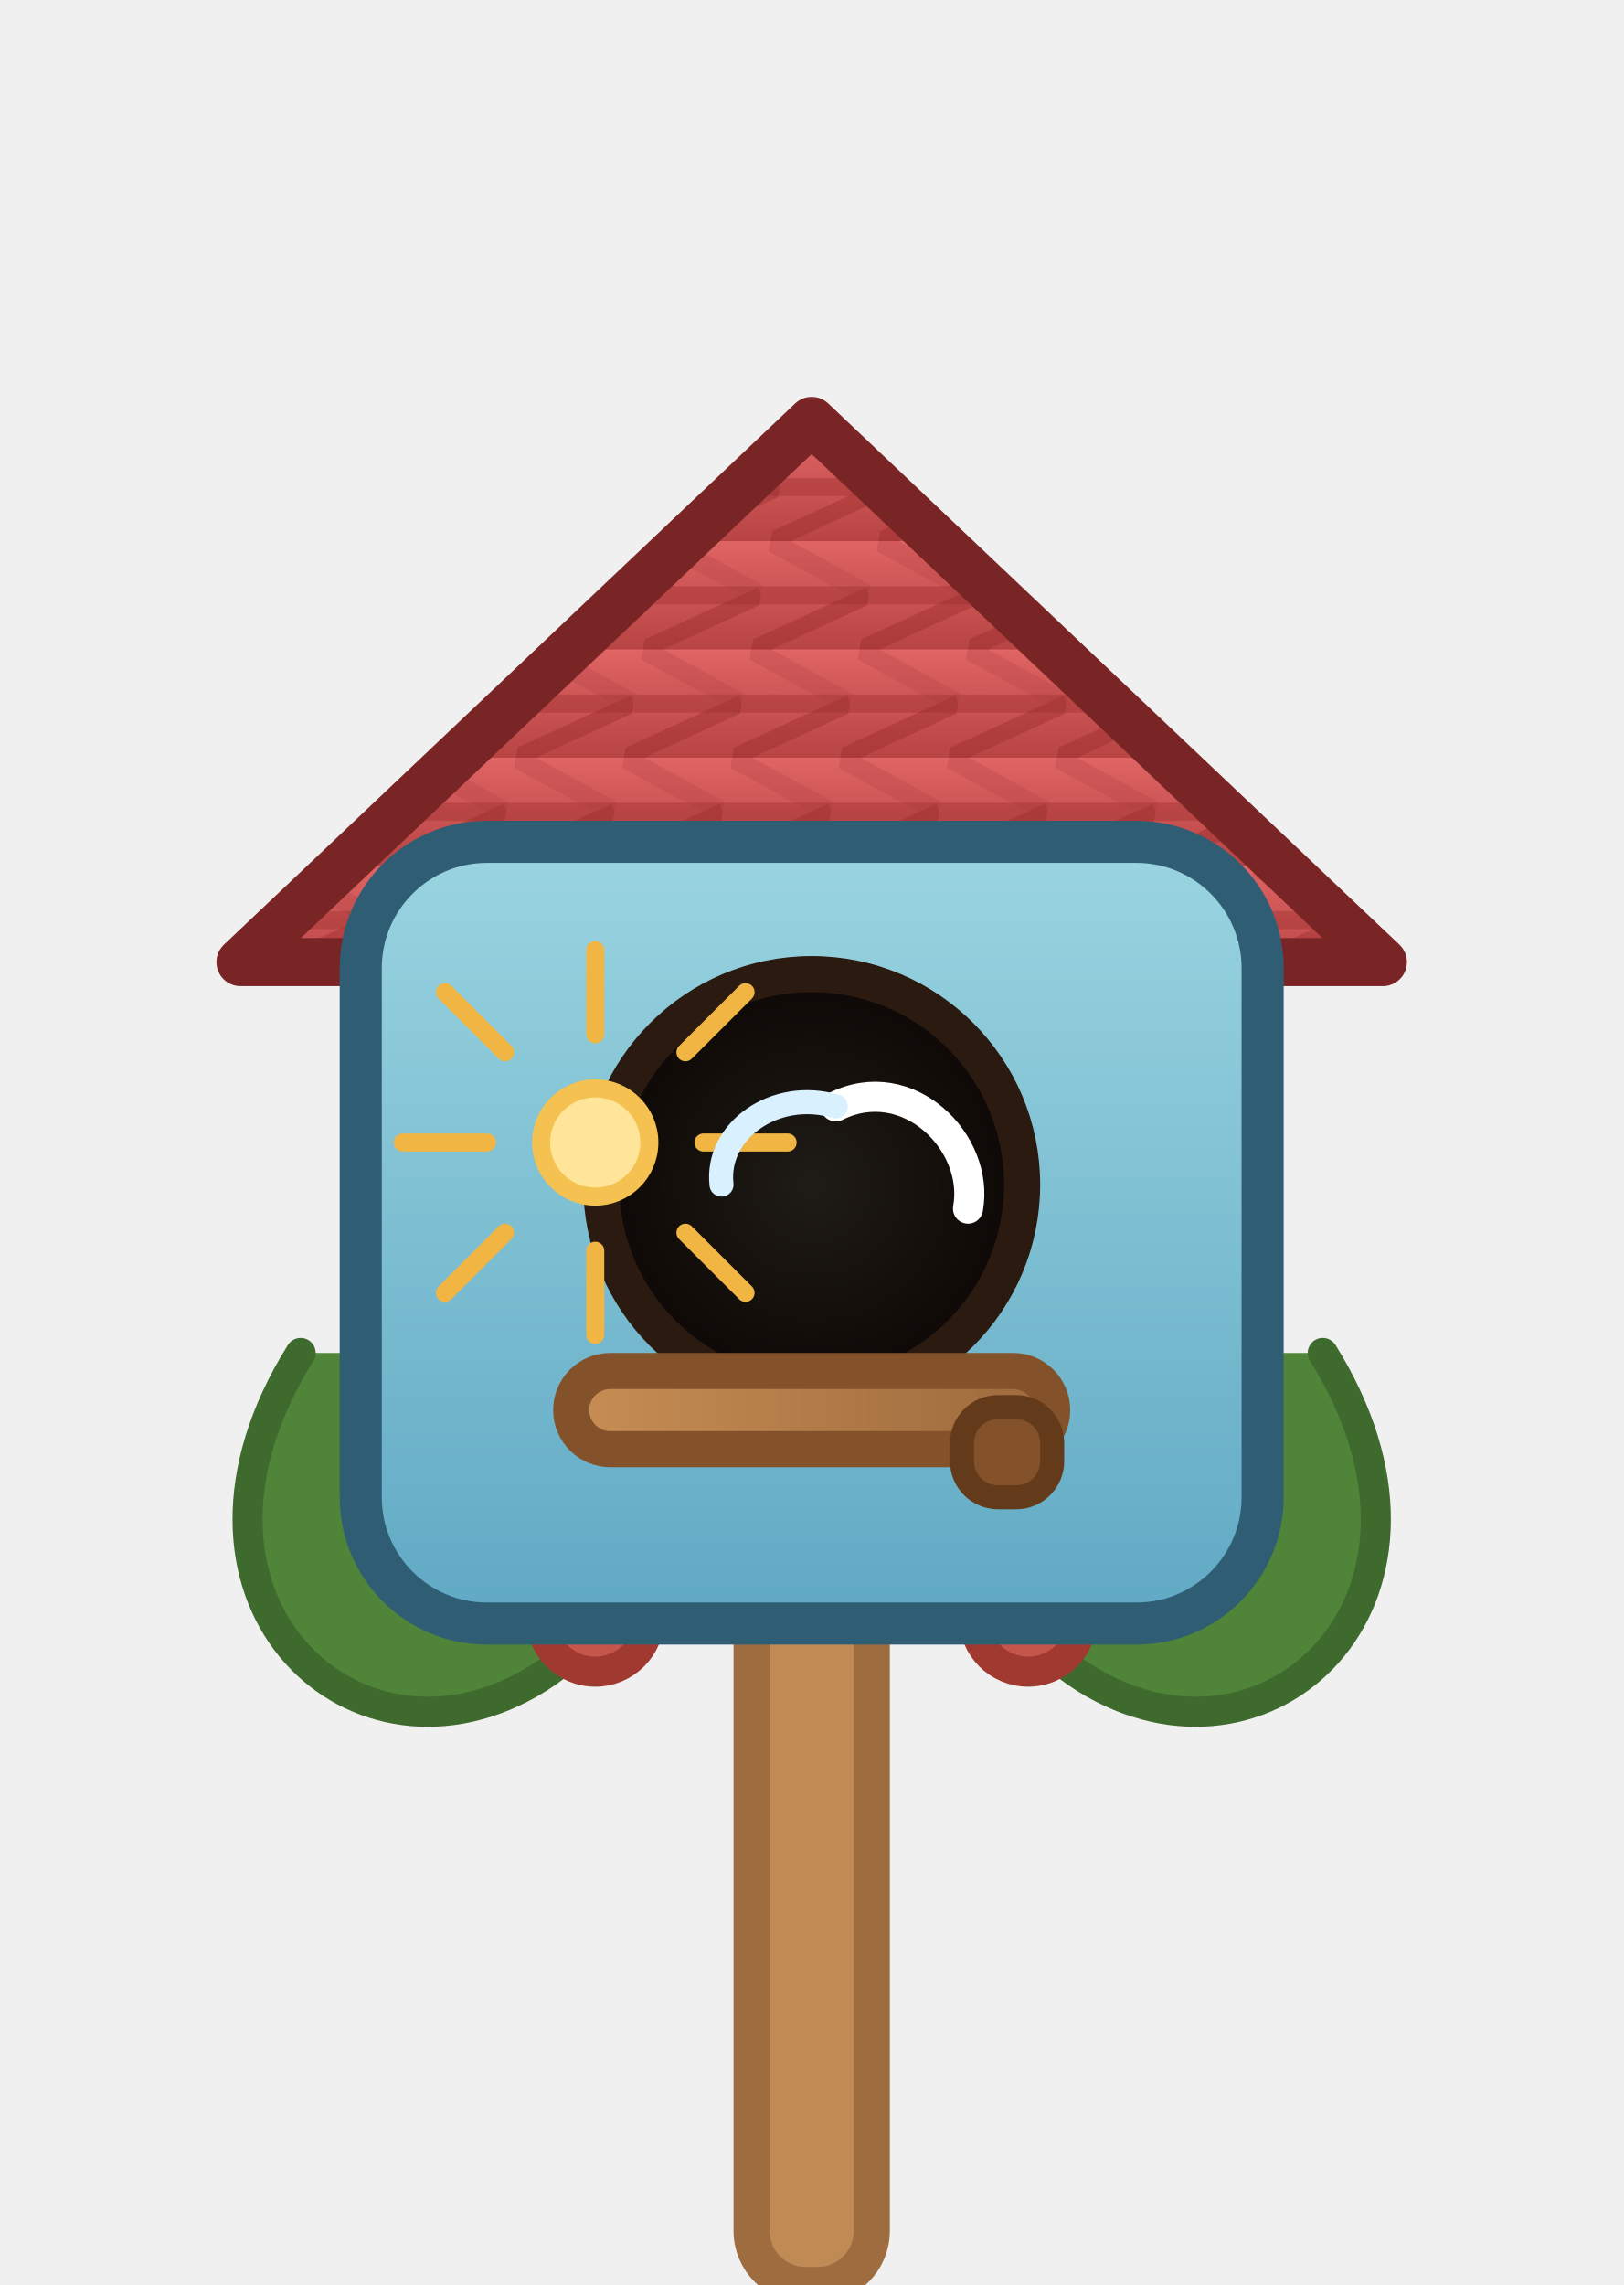
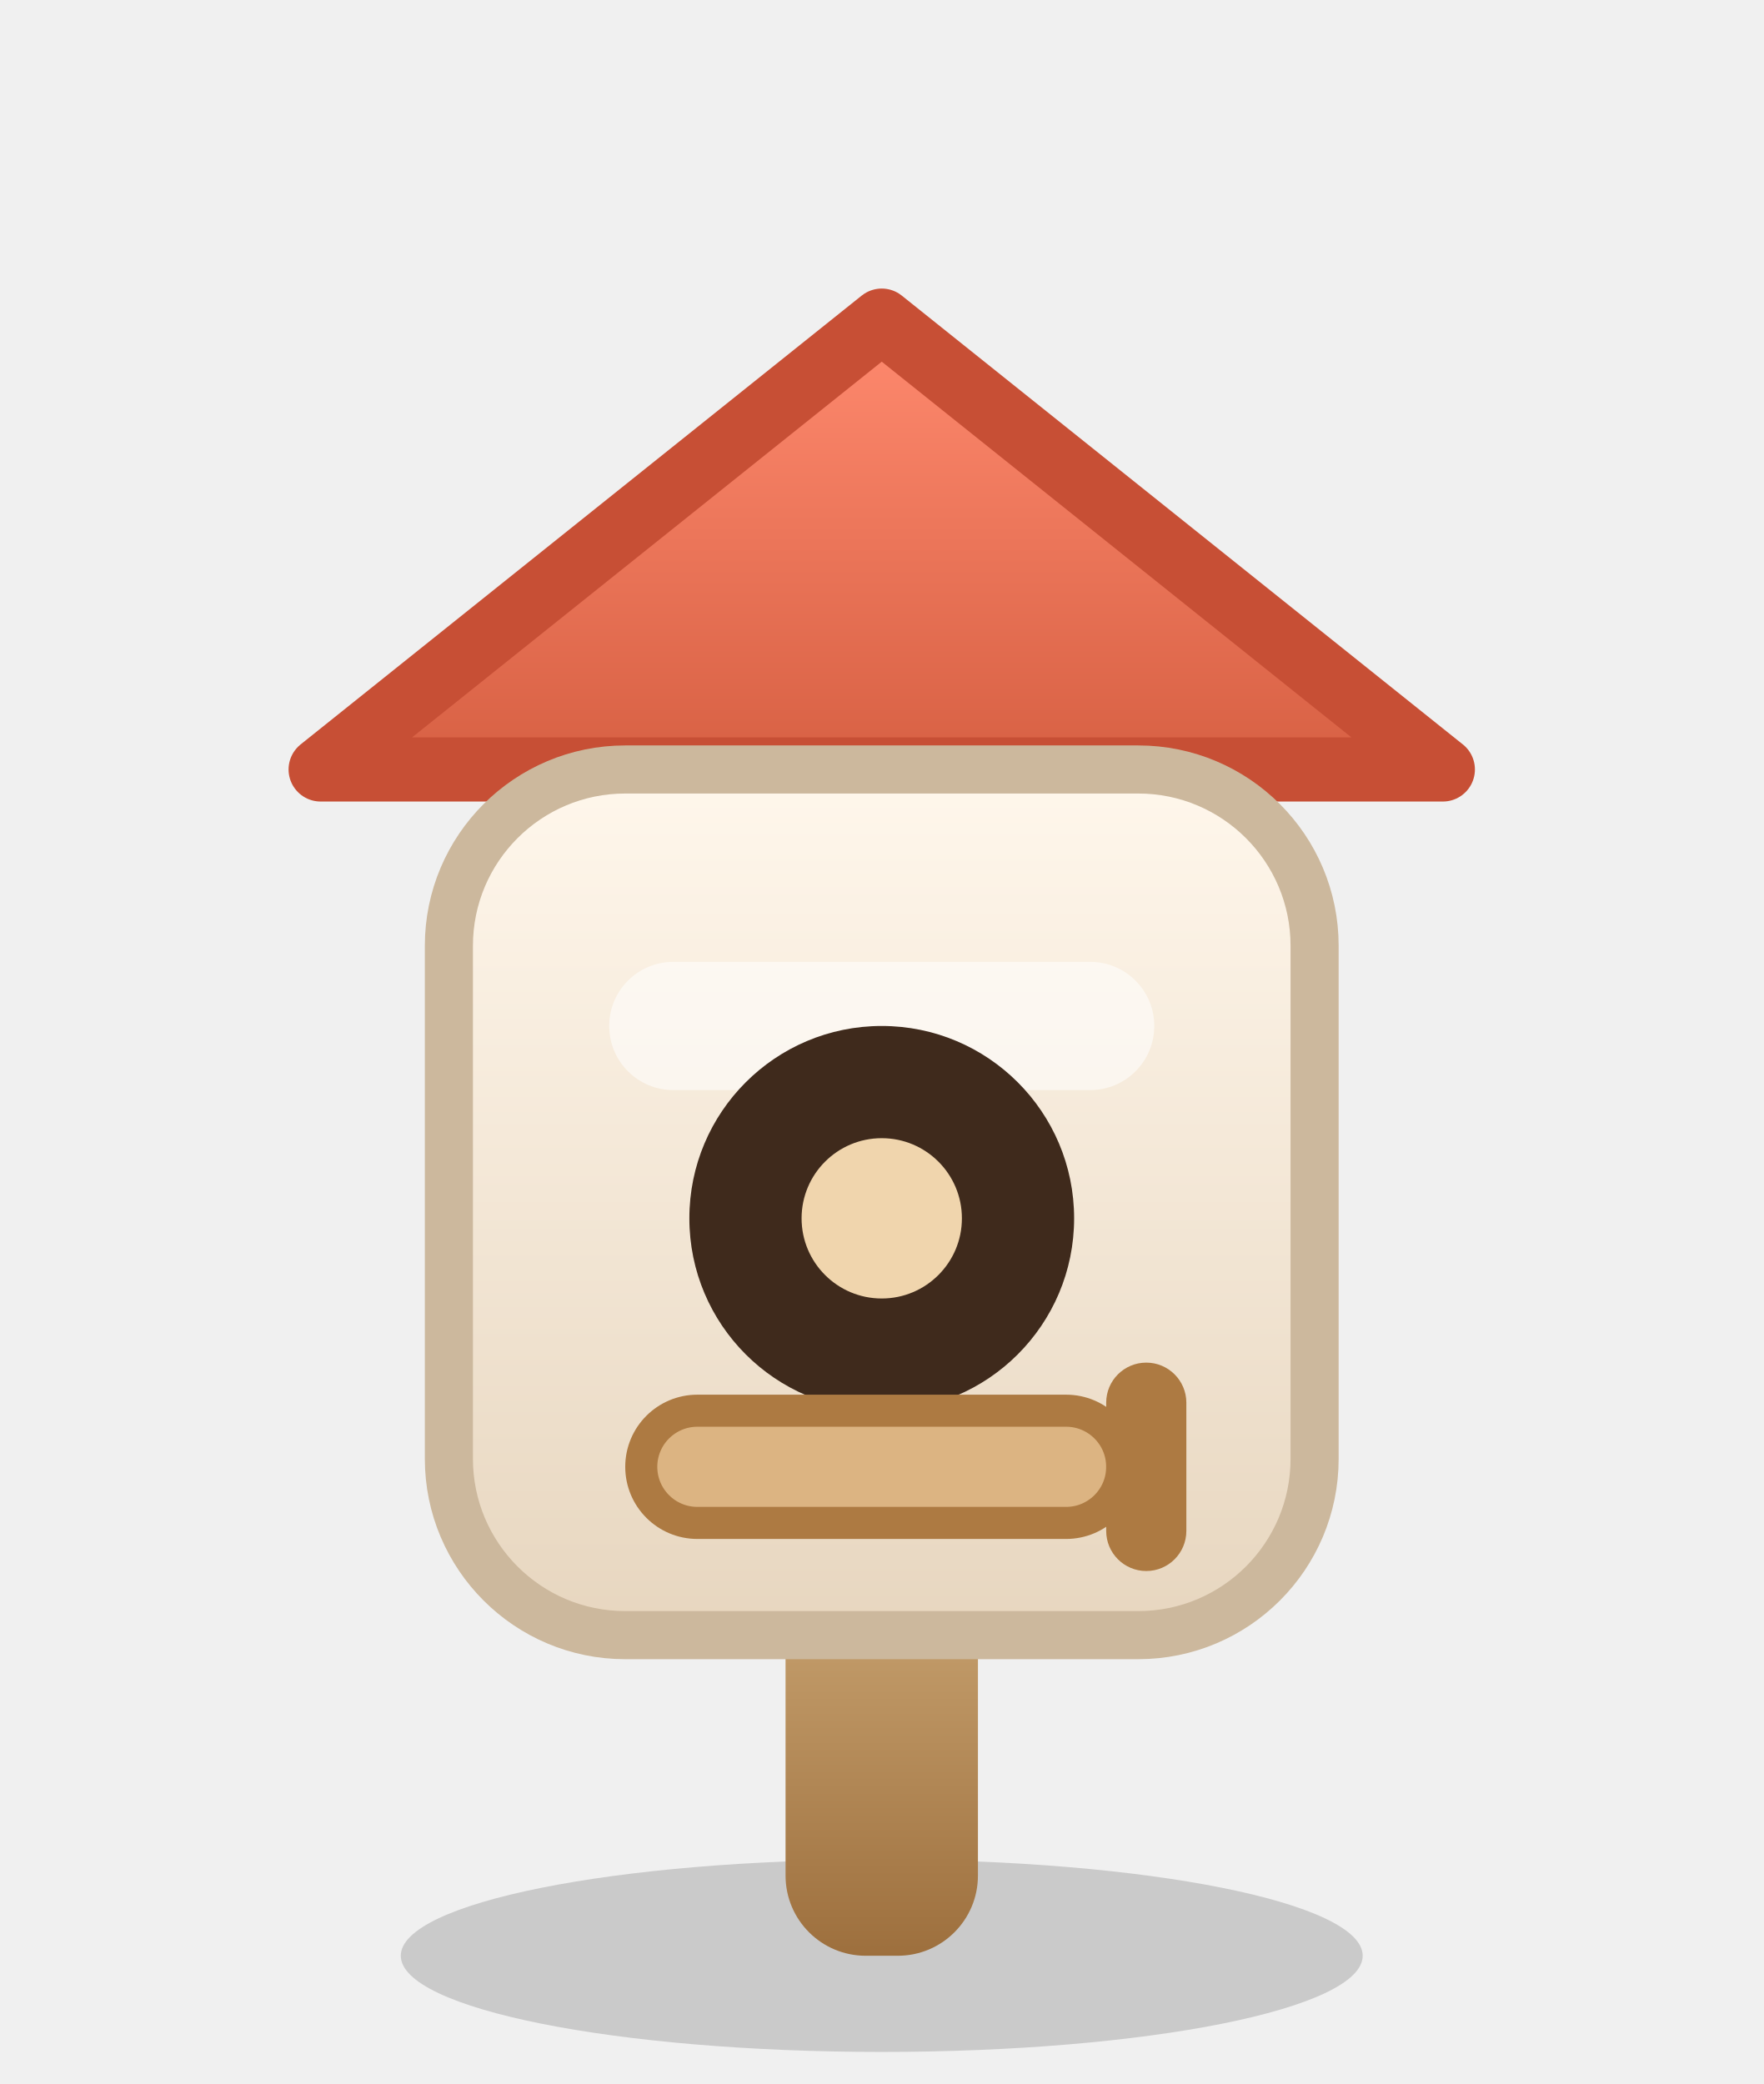
- <svg xmlns="http://www.w3.org/2000/svg" viewBox="0 0 540 760">
+ <svg xmlns="http://www.w3.org/2000/svg" viewBox="0 0 220 260">
  <defs>
-     <linearGradient id="roofGrad" x1="0" y1="0" x2="0" y2="1">
-       <stop offset="0%" stop-color="#e06464" />
-       <stop offset="100%" stop-color="#b84444" />
+     <linearGradient id="roof" x1="0" x2="0" y1="0" y2="1">
+       <stop offset="0%" stop-color="#ff8a6f" />
+       <stop offset="100%" stop-color="#d76043" />
    </linearGradient>
-     <pattern id="roofTiles" width="36" height="36" patternUnits="userSpaceOnUse" patternTransform="skewX(-10)">
-       <rect width="36" height="36" fill="url(#roofGrad)" />
-       <path d="M0 18h36" stroke="#9c2c2c" stroke-width="6" opacity="0.4" />
-       <path d="M0 36l36-18" stroke="#912525" stroke-width="6" opacity="0.35" />
-       <path d="M0 0l36 18" stroke="#ad3a3a" stroke-width="6" opacity="0.25" />
-     </pattern>
-     <linearGradient id="wallGrad" x1="0" y1="0" x2="0" y2="1">
-       <stop offset="0%" stop-color="#9ad4e0" />
-       <stop offset="100%" stop-color="#60a9c4" />
+     <linearGradient id="wall" x1="0" x2="0" y1="0" y2="1">
+       <stop offset="0%" stop-color="#fff7ec" />
+       <stop offset="100%" stop-color="#e7d6bf" />
    </linearGradient>
-     <radialGradient id="holeGrad" cx="0.5" cy="0.5" r="0.5">
-       <stop offset="0%" stop-color="#1f1b16" />
-       <stop offset="100%" stop-color="#0d0805" />
-     </radialGradient>
-     <linearGradient id="perchGrad" x1="0" y1="0" x2="1" y2="0">
-       <stop offset="0%" stop-color="#c78d54" />
-       <stop offset="100%" stop-color="#9c6a3c" />
+     <linearGradient id="post" x1="0" x2="0" y1="0" y2="1">
+       <stop offset="0%" stop-color="#d8b684" />
+       <stop offset="100%" stop-color="#9d6f3d" />
    </linearGradient>
  </defs>
-   <rect x="250" y="320" width="40" height="440" rx="18" fill="#c08a54" stroke="#9e6c3f" stroke-width="12" />
-   <g transform="translate(270 330)">
-     <g fill="#4f8439" stroke="#3e6a2e" stroke-width="10" stroke-linecap="round">
-       <path d="M-170 120c-50 80 16 144 76 110 32-18 58-66 68-110" />
-       <path d="M170 120c50 80-16 144-76 110-32-18-58-66-68-110" />
-     </g>
-     <g fill="#c5564b" stroke="#a03a30" stroke-width="10">
-       <circle cx="-112" cy="172" r="22" />
-       <circle cx="-72" cy="208" r="18" />
-       <circle cx="112" cy="172" r="22" />
-       <circle cx="72" cy="208" r="18" />
-     </g>
-   </g>
-   <path d="M80 320 L270 140 L460 320 Z" fill="url(#roofTiles)" stroke="#7a2525" stroke-width="16" stroke-linejoin="round" />
-   <rect x="120" y="280" width="300" height="260" rx="42" fill="url(#wallGrad)" stroke="#2f5d74" stroke-width="14" />
-   <circle cx="270" cy="394" r="70" fill="url(#holeGrad)" stroke="#2b1a10" stroke-width="12" />
-   <rect x="190" y="456" width="160" height="26" rx="13" fill="url(#perchGrad)" stroke="#84522a" stroke-width="12" />
-   <rect x="320" y="468" width="30" height="30" rx="12" fill="#84522a" stroke="#633b1b" stroke-width="8" />
-   <g transform="translate(150 340)">
-     <circle cx="48" cy="40" r="18" fill="#ffe59a" stroke="#f5c150" stroke-width="6" />
-     <g stroke="#f1b544" stroke-width="6" stroke-linecap="round">
-       <line x1="48" y1="4" x2="48" y2="-24" />
-       <line x1="48" y1="76" x2="48" y2="104" />
-       <line x1="12" y1="40" x2="-16" y2="40" />
-       <line x1="84" y1="40" x2="112" y2="40" />
-       <line x1="18" y1="10" x2="-2" y2="-10" />
-       <line x1="78" y1="70" x2="98" y2="90" />
-       <line x1="78" y1="10" x2="98" y2="-10" />
-       <line x1="18" y1="70" x2="-2" y2="90" />
-     </g>
-     <path d="M128 28c24-12 48 12 44 34" fill="none" stroke="#ffffff" stroke-width="10" stroke-linecap="round" />
-     <path d="M128 28c-20-6-40 8-38 26" fill="none" stroke="#d9f0ff" stroke-width="8" stroke-linecap="round" />
+   <g fill="none" fill-rule="evenodd">
+     <ellipse cx="110" cy="244" rx="60" ry="12" fill="rgba(0,0,0,0.16)" />
+     <rect x="98" y="180" width="24" height="64" rx="10" fill="url(#post)" />
+     <path d="M40 96 L110 40 L180 96 Z" fill="url(#roof)" stroke="#c74f35" stroke-width="8" stroke-linejoin="round" />
+     <rect x="56" y="96" width="108" height="108" rx="22" fill="url(#wall)" stroke="#ccb89d" stroke-width="6" />
+     <rect x="76" y="120" width="68" height="16" rx="8" fill="rgba(255,255,255,0.55)" />
+     <circle cx="110" cy="152" r="24" fill="#3f2a1c" />
+     <circle cx="110" cy="152" r="10" fill="#f0d5ad" />
+     <rect x="80" y="176" width="60" height="14" rx="7" fill="#dcb482" stroke="#ad7a42" stroke-width="4" />
+     <rect x="138" y="170" width="10" height="26" rx="5" fill="#ad7a42" />
  </g>
</svg>
